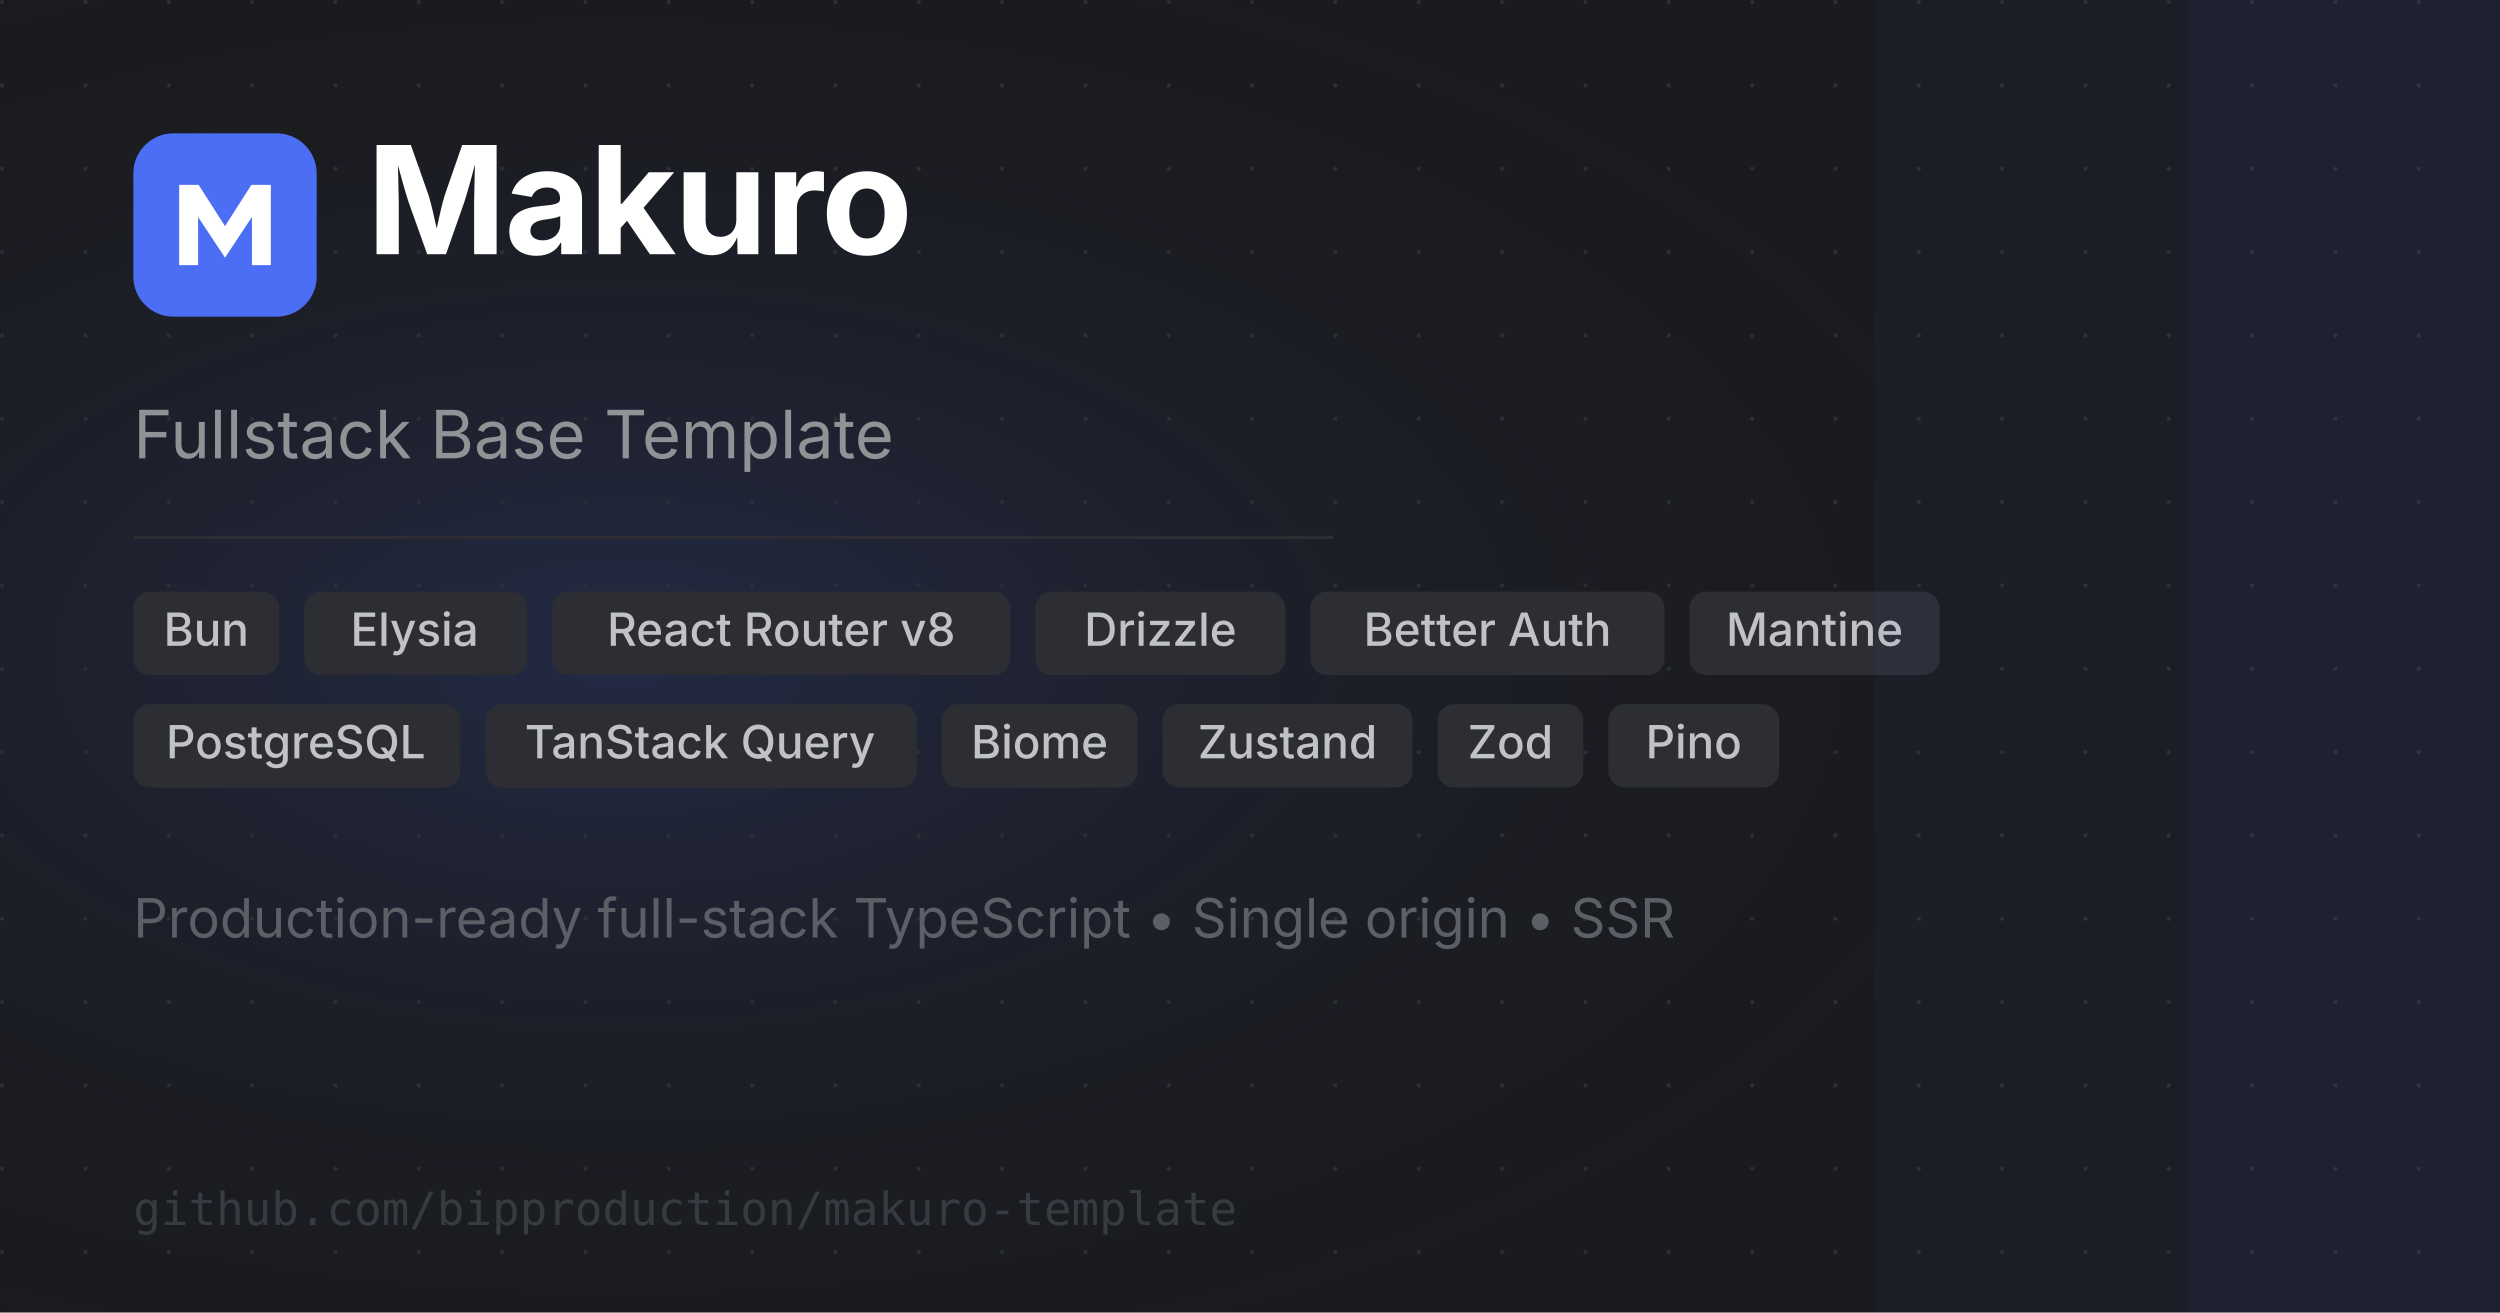
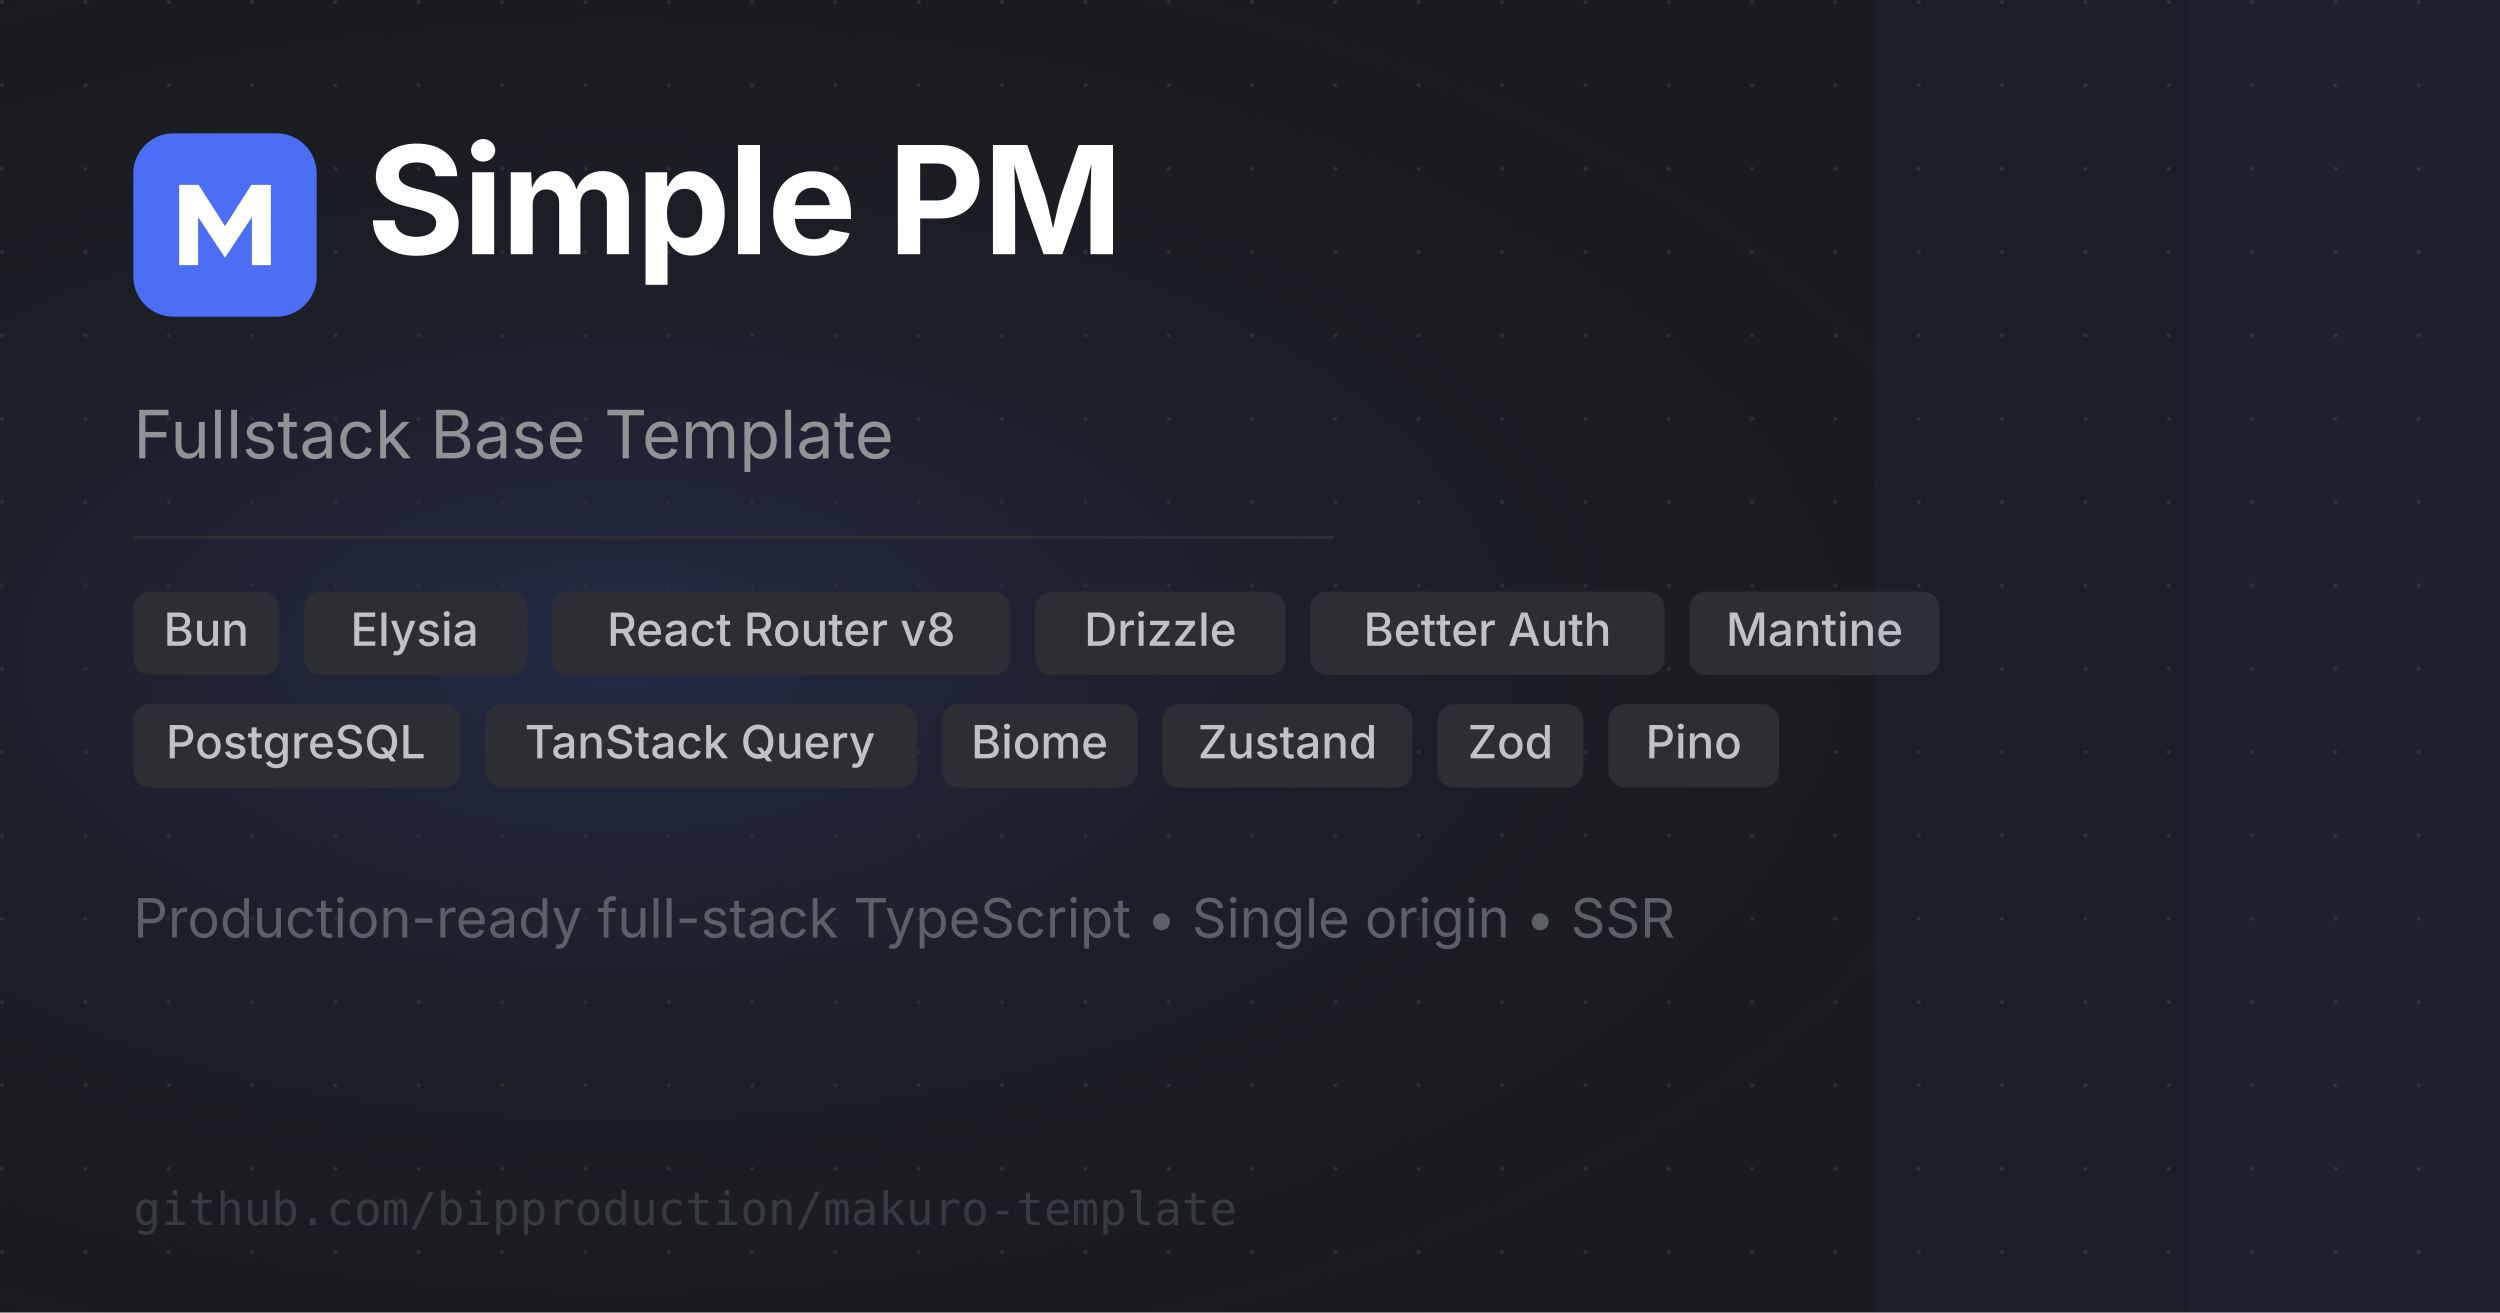
<svg xmlns="http://www.w3.org/2000/svg" viewBox="0 0 1200 630" width="1200" height="630">
  <defs>
    <radialGradient id="bg-glow" cx="25%" cy="50%" r="60%">
      <stop offset="0%" stop-color="#4c6ef5" stop-opacity="0.18" />
      <stop offset="100%" stop-color="#1a1b1e" stop-opacity="0" />
    </radialGradient>
  </defs>
  <rect width="1200" height="630" fill="#1a1b1e" />
  <rect width="1200" height="630" fill="url(#bg-glow)" />
  <pattern id="dots" x="0" y="0" width="40" height="40" patternUnits="userSpaceOnUse">
    <circle cx="1" cy="1" r="1" fill="#2c2e33" />
  </pattern>
  <rect width="1200" height="630" fill="url(#dots)" />
  <g transform="translate(64,64) scale(2.75)">
    <rect width="32" height="32" rx="7" fill="#4c6ef5" />
    <path d="M8 23V9h3.4l4.6 7.2L20.6 9H24v14h-3.3v-8.4l-4.7 7.1-4.7-7.1V23z" fill="#fff" />
  </g>
-   <text x="176" y="122" font-family="-apple-system, BlinkMacSystemFont, 'Segoe UI', system-ui, sans-serif" font-size="72" font-weight="700" fill="#ffffff" letter-spacing="-1">Makuro</text>
+   <text x="176" y="122" font-family="-apple-system, BlinkMacSystemFont, 'Segoe UI', system-ui, sans-serif" font-size="72" font-weight="700" fill="#ffffff" letter-spacing="-1">Simple PM</text>
  <text x="64" y="220" font-family="-apple-system, BlinkMacSystemFont, 'Segoe UI', system-ui, sans-serif" font-size="32" fill="#909296" font-weight="400">Fullstack Base Template</text>
  <line x1="64" y1="258" x2="640" y2="258" stroke="#2c2e33" stroke-width="1.5" />
  <g font-family="-apple-system, BlinkMacSystemFont, 'Segoe UI', system-ui, sans-serif" font-size="22" font-weight="500">
    <rect x="64" y="284" width="70" height="40" rx="8" fill="#2c2e33" />
    <text x="99" y="310" fill="#c1c2c5" text-anchor="middle">Bun</text>
    <rect x="146" y="284" width="107" height="40" rx="8" fill="#2c2e33" />
    <text x="199" y="310" fill="#c1c2c5" text-anchor="middle">Elysia</text>
    <rect x="265" y="284" width="220" height="40" rx="8" fill="#2c2e33" />
    <text x="375" y="310" fill="#c1c2c5" text-anchor="middle">React Router v8</text>
    <rect x="497" y="284" width="120" height="40" rx="8" fill="#2c2e33" />
    <text x="557" y="310" fill="#c1c2c5" text-anchor="middle">Drizzle</text>
    <rect x="629" y="284" width="170" height="40" rx="8" fill="#2c2e33" />
    <text x="714" y="310" fill="#c1c2c5" text-anchor="middle">Better Auth</text>
    <rect x="811" y="284" width="120" height="40" rx="8" fill="#2c2e33" />
    <text x="871" y="310" fill="#c1c2c5" text-anchor="middle">Mantine</text>
  </g>
  <g font-family="-apple-system, BlinkMacSystemFont, 'Segoe UI', system-ui, sans-serif" font-size="22" font-weight="500">
    <rect x="64" y="338" width="157" height="40" rx="8" fill="#2c2e33" />
    <text x="142" y="364" fill="#c1c2c5" text-anchor="middle">PostgreSQL</text>
    <rect x="233" y="338" width="207" height="40" rx="8" fill="#2c2e33" />
    <text x="336" y="364" fill="#c1c2c5" text-anchor="middle">TanStack Query</text>
    <rect x="452" y="338" width="94" height="40" rx="8" fill="#2c2e33" />
    <text x="499" y="364" fill="#c1c2c5" text-anchor="middle">Biome</text>
    <rect x="558" y="338" width="120" height="40" rx="8" fill="#2c2e33" />
    <text x="618" y="364" fill="#c1c2c5" text-anchor="middle">Zustand</text>
    <rect x="690" y="338" width="70" height="40" rx="8" fill="#2c2e33" />
    <text x="725" y="364" fill="#c1c2c5" text-anchor="middle">Zod</text>
    <rect x="772" y="338" width="82" height="40" rx="8" fill="#2c2e33" />
    <text x="813" y="364" fill="#c1c2c5" text-anchor="middle">Pino</text>
  </g>
  <text x="64" y="450" font-family="-apple-system, BlinkMacSystemFont, 'Segoe UI', system-ui, sans-serif" font-size="26" fill="#5c5f66">Production-ready full-stack TypeScript • Single origin • SSR</text>
  <rect x="900" y="0" width="300" height="630" fill="#4c6ef5" opacity="0.04" />
  <rect x="1050" y="0" width="150" height="630" fill="#4c6ef5" opacity="0.04" />
  <text x="64" y="588" font-family="ui-monospace, 'Cascadia Code', monospace" font-size="22" fill="#373A40">github.com/bipproduction/makuro-template</text>
</svg>
